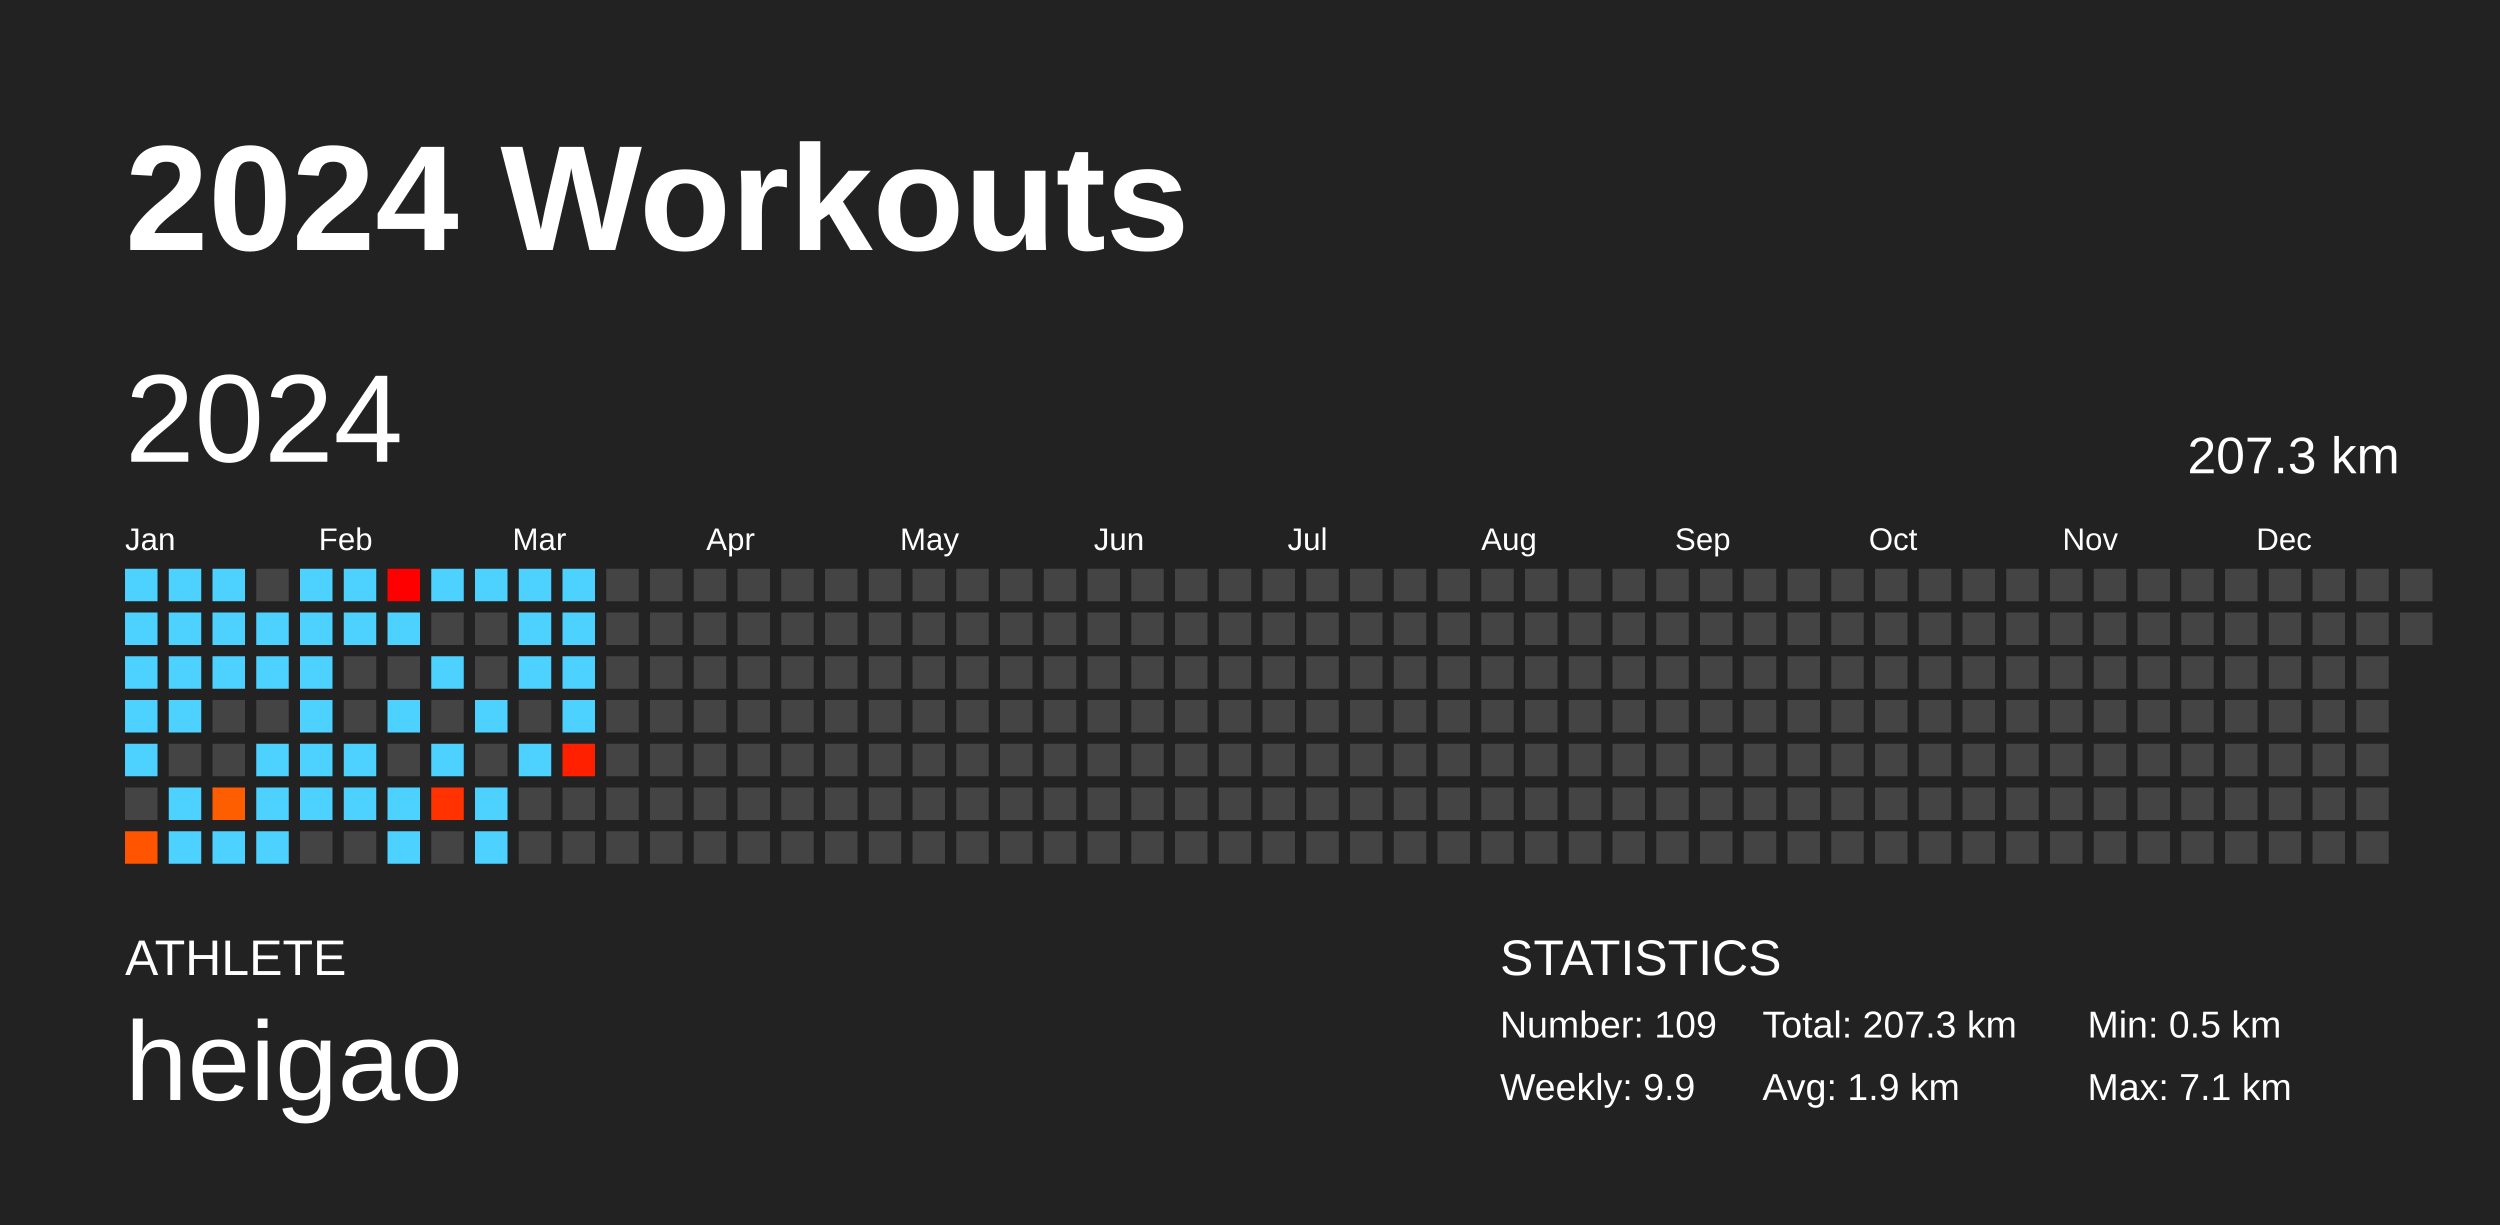
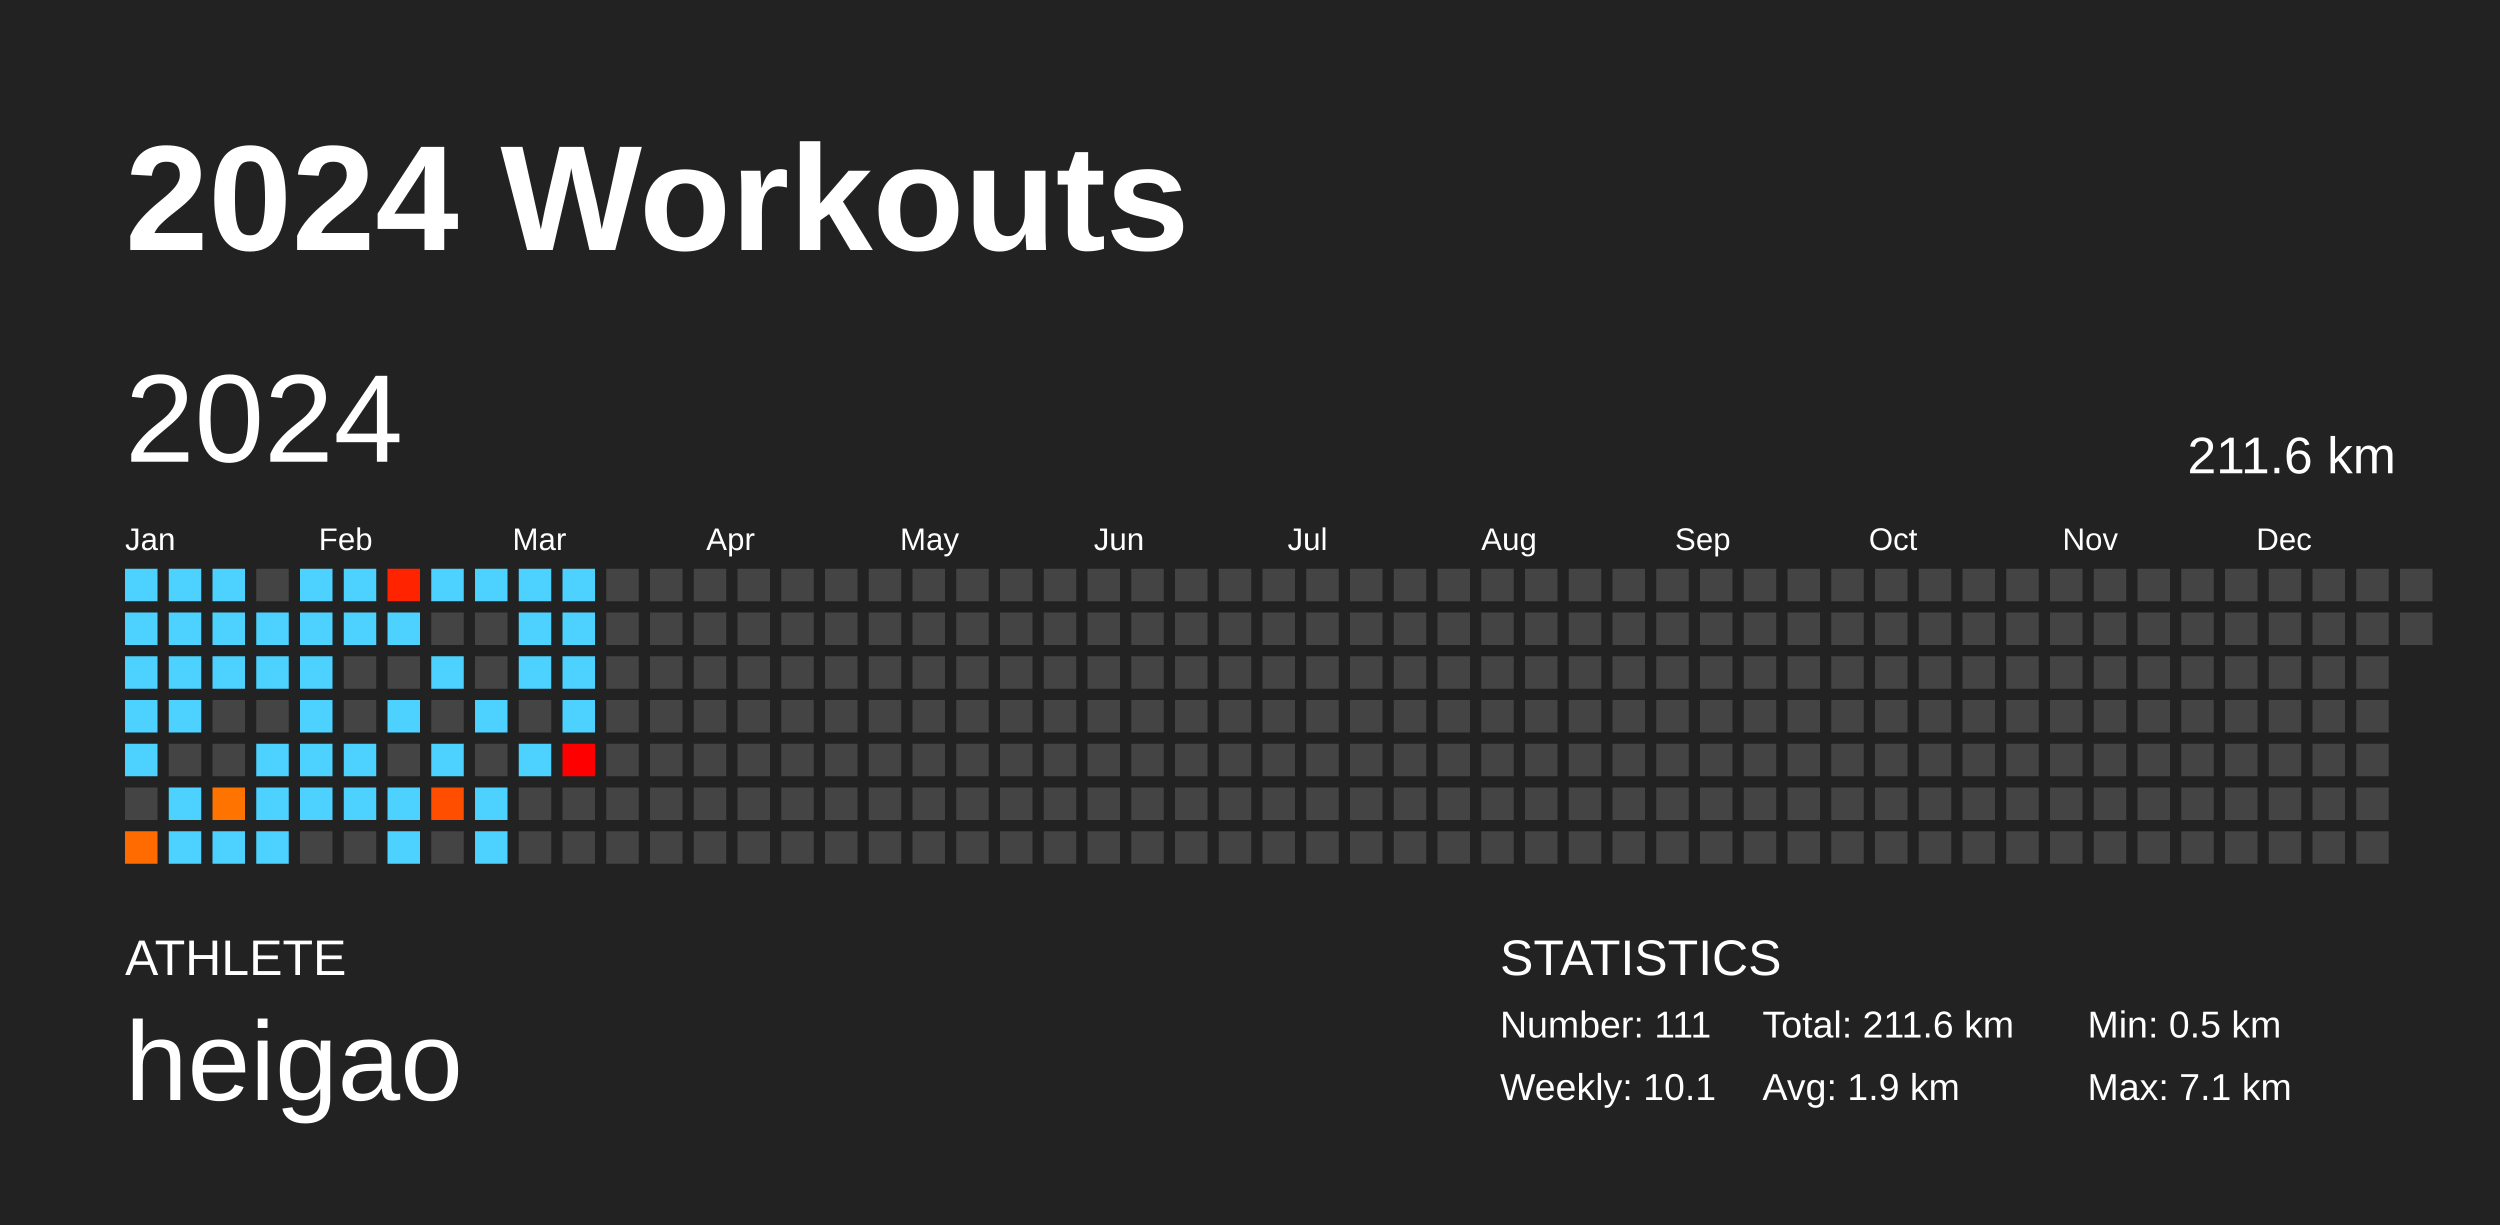
<svg xmlns="http://www.w3.org/2000/svg" baseProfile="full" height="98mm" version="1.1" viewBox="0,0,200,98" width="200mm">
  <defs />
  <rect fill="#222222" height="98" width="200" x="0" y="0" />
  <text fill="#FFFFFF" style="font-size:12px; font-family:Arial; font-weight:bold;" x="10" y="20">2024 Workouts</text>
  <text fill="#FFFFFF" style="font-size:4px; font-family:Arial" x="10" y="78">ATHLETE</text>
  <text fill="#FFFFFF" style="font-size:9px; font-family:Arial" x="10" y="88">heigao</text>
  <text fill="#FFFFFF" style="font-size:4px; font-family:Arial" x="120" y="78">STATISTICS</text>
-   <text fill="#FFFFFF" style="font-size:3px; font-family:Arial" x="120" y="83">Number: 109</text>
-   <text fill="#FFFFFF" style="font-size:3px; font-family:Arial" x="120" y="88">Weekly: 9.9</text>
-   <text fill="#FFFFFF" style="font-size:3px; font-family:Arial" x="141" y="83">Total: 207.3 km</text>
+   <text fill="#FFFFFF" style="font-size:3px; font-family:Arial" x="120" y="83">Number: 111</text>
+   <text fill="#FFFFFF" style="font-size:3px; font-family:Arial" x="120" y="88">Weekly: 10.1</text>
+   <text fill="#FFFFFF" style="font-size:3px; font-family:Arial" x="141" y="83">Total: 211.6 km</text>
  <text fill="#FFFFFF" style="font-size:3px; font-family:Arial" x="141" y="88">Avg: 1.9 km</text>
  <text fill="#FFFFFF" style="font-size:3px; font-family:Arial" x="167" y="83">Min: 0.5 km</text>
  <text fill="#FFFFFF" style="font-size:3px; font-family:Arial" x="167" y="88">Max: 7.1 km</text>
  <text dominant-baseline="hanging" fill="#FFFFFF" style="font-size:10.0px; font-family:Arial;" x="10" y="30">2024</text>
-   <text dominant-baseline="hanging" fill="#FFFFFF" style="font-size:4.125px; font-family:Arial;" x="175" y="35">207.3 km</text>
+   <text dominant-baseline="hanging" fill="#FFFFFF" style="font-size:4.125px; font-family:Arial;" x="175" y="35">211.6 km</text>
  <text fill="#FFFFFF" style="font-size:2.5px; font-family:Arial" x="10.0" y="44">Jan</text>
  <text fill="#FFFFFF" style="font-size:2.5px; font-family:Arial" x="25.5" y="44">Feb</text>
  <text fill="#FFFFFF" style="font-size:2.5px; font-family:Arial" x="41.0" y="44">Mar</text>
  <text fill="#FFFFFF" style="font-size:2.5px; font-family:Arial" x="56.5" y="44">Apr</text>
  <text fill="#FFFFFF" style="font-size:2.5px; font-family:Arial" x="72.0" y="44">May</text>
  <text fill="#FFFFFF" style="font-size:2.5px; font-family:Arial" x="87.5" y="44">Jun</text>
  <text fill="#FFFFFF" style="font-size:2.5px; font-family:Arial" x="103.0" y="44">Jul</text>
  <text fill="#FFFFFF" style="font-size:2.5px; font-family:Arial" x="118.5" y="44">Aug</text>
  <text fill="#FFFFFF" style="font-size:2.5px; font-family:Arial" x="134.0" y="44">Sep</text>
  <text fill="#FFFFFF" style="font-size:2.5px; font-family:Arial" x="149.5" y="44">Oct</text>
  <text fill="#FFFFFF" style="font-size:2.5px; font-family:Arial" x="165.0" y="44">Nov</text>
  <text fill="#FFFFFF" style="font-size:2.5px; font-family:Arial" x="180.5" y="44">Dec</text>
  <rect fill="#4dd2ff" height="2.6" width="2.6" x="10.0" y="45.5" />
  <rect fill="#4dd2ff" height="2.6" width="2.6" x="10.0" y="49.0" />
  <rect fill="#4dd2ff" height="2.6" width="2.6" x="10.0" y="52.5" />
  <rect fill="#4dd2ff" height="2.6" width="2.6" x="10.0" y="56.0" />
  <rect fill="#4dd2ff" height="2.6" width="2.6" x="10.0" y="59.5" />
  <rect fill="#444444" height="2.6" width="2.6" x="10.0" y="63.0" />
-   <rect fill="#ff5400" height="2.6" width="2.6" x="10.0" y="66.5" />
+   <rect fill="#ff6b00" height="2.6" width="2.6" x="10.0" y="66.5" />
  <rect fill="#4dd2ff" height="2.6" width="2.6" x="13.5" y="45.5" />
  <rect fill="#4dd2ff" height="2.6" width="2.6" x="13.5" y="49.0" />
  <rect fill="#4dd2ff" height="2.6" width="2.6" x="13.5" y="52.5" />
  <rect fill="#4dd2ff" height="2.6" width="2.6" x="13.5" y="56.0" />
  <rect fill="#444444" height="2.6" width="2.6" x="13.5" y="59.5" />
  <rect fill="#4dd2ff" height="2.6" width="2.6" x="13.5" y="63.0" />
  <rect fill="#4dd2ff" height="2.6" width="2.6" x="13.5" y="66.5" />
  <rect fill="#4dd2ff" height="2.6" width="2.6" x="17.0" y="45.5" />
  <rect fill="#4dd2ff" height="2.6" width="2.6" x="17.0" y="49.0" />
  <rect fill="#4dd2ff" height="2.6" width="2.6" x="17.0" y="52.5" />
  <rect fill="#444444" height="2.6" width="2.6" x="17.0" y="56.0" />
  <rect fill="#444444" height="2.6" width="2.6" x="17.0" y="59.5" />
-   <rect fill="#ff5e00" height="2.6" width="2.6" x="17.0" y="63.0" />
+   <rect fill="#ff7400" height="2.6" width="2.6" x="17.0" y="63.0" />
  <rect fill="#4dd2ff" height="2.6" width="2.6" x="17.0" y="66.5" />
  <rect fill="#444444" height="2.6" width="2.6" x="20.5" y="45.5" />
  <rect fill="#4dd2ff" height="2.6" width="2.6" x="20.5" y="49.0" />
  <rect fill="#4dd2ff" height="2.6" width="2.6" x="20.5" y="52.5" />
  <rect fill="#444444" height="2.6" width="2.6" x="20.5" y="56.0" />
  <rect fill="#4dd2ff" height="2.6" width="2.6" x="20.5" y="59.5" />
  <rect fill="#4dd2ff" height="2.6" width="2.6" x="20.5" y="63.0" />
  <rect fill="#4dd2ff" height="2.6" width="2.6" x="20.5" y="66.5" />
  <rect fill="#4dd2ff" height="2.6" width="2.6" x="24.0" y="45.5" />
  <rect fill="#4dd2ff" height="2.6" width="2.6" x="24.0" y="49.0" />
  <rect fill="#4dd2ff" height="2.6" width="2.6" x="24.0" y="52.5" />
  <rect fill="#4dd2ff" height="2.6" width="2.6" x="24.0" y="56.0" />
  <rect fill="#4dd2ff" height="2.6" width="2.6" x="24.0" y="59.5" />
  <rect fill="#4dd2ff" height="2.6" width="2.6" x="24.0" y="63.0" />
  <rect fill="#444444" height="2.6" width="2.6" x="24.0" y="66.5" />
  <rect fill="#4dd2ff" height="2.6" width="2.6" x="27.5" y="45.5" />
  <rect fill="#4dd2ff" height="2.6" width="2.6" x="27.5" y="49.0" />
  <rect fill="#444444" height="2.6" width="2.6" x="27.5" y="52.5" />
  <rect fill="#444444" height="2.6" width="2.6" x="27.5" y="56.0" />
  <rect fill="#4dd2ff" height="2.6" width="2.6" x="27.5" y="59.5" />
  <rect fill="#4dd2ff" height="2.6" width="2.6" x="27.5" y="63.0" />
  <rect fill="#444444" height="2.6" width="2.6" x="27.5" y="66.5" />
-   <rect fill="#ff0000" height="2.6" width="2.6" x="31.0" y="45.5" />
+   <rect fill="#ff2300" height="2.6" width="2.6" x="31.0" y="45.5" />
  <rect fill="#4dd2ff" height="2.6" width="2.6" x="31.0" y="49.0" />
  <rect fill="#444444" height="2.6" width="2.6" x="31.0" y="52.5" />
  <rect fill="#4dd2ff" height="2.6" width="2.6" x="31.0" y="56.0" />
  <rect fill="#444444" height="2.6" width="2.6" x="31.0" y="59.5" />
  <rect fill="#4dd2ff" height="2.6" width="2.6" x="31.0" y="63.0" />
  <rect fill="#4dd2ff" height="2.6" width="2.6" x="31.0" y="66.5" />
  <rect fill="#4dd2ff" height="2.6" width="2.6" x="34.5" y="45.5" />
  <rect fill="#444444" height="2.6" width="2.6" x="34.5" y="49.0" />
  <rect fill="#4dd2ff" height="2.6" width="2.6" x="34.5" y="52.5" />
  <rect fill="#444444" height="2.6" width="2.6" x="34.5" y="56.0" />
  <rect fill="#4dd2ff" height="2.6" width="2.6" x="34.5" y="59.5" />
-   <rect fill="#ff3200" height="2.6" width="2.6" x="34.5" y="63.0" />
+   <rect fill="#ff4e00" height="2.6" width="2.6" x="34.5" y="63.0" />
  <rect fill="#444444" height="2.6" width="2.6" x="34.5" y="66.5" />
  <rect fill="#4dd2ff" height="2.6" width="2.6" x="38.0" y="45.5" />
  <rect fill="#444444" height="2.6" width="2.6" x="38.0" y="49.0" />
  <rect fill="#444444" height="2.6" width="2.6" x="38.0" y="52.5" />
  <rect fill="#4dd2ff" height="2.6" width="2.6" x="38.0" y="56.0" />
  <rect fill="#444444" height="2.6" width="2.6" x="38.0" y="59.5" />
  <rect fill="#4dd2ff" height="2.6" width="2.6" x="38.0" y="63.0" />
  <rect fill="#4dd2ff" height="2.6" width="2.6" x="38.0" y="66.5" />
  <rect fill="#4dd2ff" height="2.6" width="2.6" x="41.5" y="45.5" />
  <rect fill="#4dd2ff" height="2.6" width="2.6" x="41.5" y="49.0" />
  <rect fill="#4dd2ff" height="2.6" width="2.6" x="41.5" y="52.5" />
  <rect fill="#444444" height="2.6" width="2.6" x="41.5" y="56.0" />
  <rect fill="#4dd2ff" height="2.6" width="2.6" x="41.5" y="59.5" />
  <rect fill="#444444" height="2.6" width="2.6" x="41.5" y="63.0" />
  <rect fill="#444444" height="2.6" width="2.6" x="41.5" y="66.5" />
  <rect fill="#4dd2ff" height="2.6" width="2.6" x="45.0" y="45.5" />
  <rect fill="#4dd2ff" height="2.6" width="2.6" x="45.0" y="49.0" />
  <rect fill="#4dd2ff" height="2.6" width="2.6" x="45.0" y="52.5" />
  <rect fill="#4dd2ff" height="2.6" width="2.6" x="45.0" y="56.0" />
-   <rect fill="#ff2000" height="2.6" width="2.6" x="45.0" y="59.5" />
+   <rect fill="#ff0000" height="2.6" width="2.6" x="45.0" y="59.5" />
  <rect fill="#444444" height="2.6" width="2.6" x="45.0" y="63.0" />
  <rect fill="#444444" height="2.6" width="2.6" x="45.0" y="66.5" />
  <rect fill="#444444" height="2.6" width="2.6" x="48.5" y="45.5" />
  <rect fill="#444444" height="2.6" width="2.6" x="48.5" y="49.0" />
  <rect fill="#444444" height="2.6" width="2.6" x="48.5" y="52.5" />
  <rect fill="#444444" height="2.6" width="2.6" x="48.5" y="56.0" />
  <rect fill="#444444" height="2.6" width="2.6" x="48.5" y="59.5" />
  <rect fill="#444444" height="2.6" width="2.6" x="48.5" y="63.0" />
  <rect fill="#444444" height="2.6" width="2.6" x="48.5" y="66.5" />
  <rect fill="#444444" height="2.6" width="2.6" x="52.0" y="45.5" />
  <rect fill="#444444" height="2.6" width="2.6" x="52.0" y="49.0" />
  <rect fill="#444444" height="2.6" width="2.6" x="52.0" y="52.5" />
  <rect fill="#444444" height="2.6" width="2.6" x="52.0" y="56.0" />
  <rect fill="#444444" height="2.6" width="2.6" x="52.0" y="59.5" />
  <rect fill="#444444" height="2.6" width="2.6" x="52.0" y="63.0" />
  <rect fill="#444444" height="2.6" width="2.6" x="52.0" y="66.5" />
  <rect fill="#444444" height="2.6" width="2.6" x="55.5" y="45.5" />
  <rect fill="#444444" height="2.6" width="2.6" x="55.5" y="49.0" />
  <rect fill="#444444" height="2.6" width="2.6" x="55.5" y="52.5" />
  <rect fill="#444444" height="2.6" width="2.6" x="55.5" y="56.0" />
  <rect fill="#444444" height="2.6" width="2.6" x="55.5" y="59.5" />
  <rect fill="#444444" height="2.6" width="2.6" x="55.5" y="63.0" />
  <rect fill="#444444" height="2.6" width="2.6" x="55.5" y="66.5" />
  <rect fill="#444444" height="2.6" width="2.6" x="59.0" y="45.5" />
  <rect fill="#444444" height="2.6" width="2.6" x="59.0" y="49.0" />
  <rect fill="#444444" height="2.6" width="2.6" x="59.0" y="52.5" />
  <rect fill="#444444" height="2.6" width="2.6" x="59.0" y="56.0" />
  <rect fill="#444444" height="2.6" width="2.6" x="59.0" y="59.5" />
  <rect fill="#444444" height="2.6" width="2.6" x="59.0" y="63.0" />
  <rect fill="#444444" height="2.6" width="2.6" x="59.0" y="66.5" />
  <rect fill="#444444" height="2.6" width="2.6" x="62.5" y="45.5" />
  <rect fill="#444444" height="2.6" width="2.6" x="62.5" y="49.0" />
  <rect fill="#444444" height="2.6" width="2.6" x="62.5" y="52.5" />
  <rect fill="#444444" height="2.6" width="2.6" x="62.5" y="56.0" />
  <rect fill="#444444" height="2.6" width="2.6" x="62.5" y="59.5" />
  <rect fill="#444444" height="2.6" width="2.6" x="62.5" y="63.0" />
  <rect fill="#444444" height="2.6" width="2.6" x="62.5" y="66.5" />
  <rect fill="#444444" height="2.6" width="2.6" x="66.0" y="45.5" />
  <rect fill="#444444" height="2.6" width="2.6" x="66.0" y="49.0" />
  <rect fill="#444444" height="2.6" width="2.6" x="66.0" y="52.5" />
  <rect fill="#444444" height="2.6" width="2.6" x="66.0" y="56.0" />
  <rect fill="#444444" height="2.6" width="2.6" x="66.0" y="59.5" />
  <rect fill="#444444" height="2.6" width="2.6" x="66.0" y="63.0" />
  <rect fill="#444444" height="2.6" width="2.6" x="66.0" y="66.5" />
  <rect fill="#444444" height="2.6" width="2.6" x="69.5" y="45.5" />
  <rect fill="#444444" height="2.6" width="2.6" x="69.5" y="49.0" />
  <rect fill="#444444" height="2.6" width="2.6" x="69.5" y="52.5" />
  <rect fill="#444444" height="2.6" width="2.6" x="69.5" y="56.0" />
  <rect fill="#444444" height="2.6" width="2.6" x="69.5" y="59.5" />
  <rect fill="#444444" height="2.6" width="2.6" x="69.5" y="63.0" />
  <rect fill="#444444" height="2.6" width="2.6" x="69.5" y="66.5" />
  <rect fill="#444444" height="2.6" width="2.6" x="73.0" y="45.5" />
  <rect fill="#444444" height="2.6" width="2.6" x="73.0" y="49.0" />
  <rect fill="#444444" height="2.6" width="2.6" x="73.0" y="52.5" />
  <rect fill="#444444" height="2.6" width="2.6" x="73.0" y="56.0" />
  <rect fill="#444444" height="2.6" width="2.6" x="73.0" y="59.5" />
  <rect fill="#444444" height="2.6" width="2.6" x="73.0" y="63.0" />
  <rect fill="#444444" height="2.6" width="2.6" x="73.0" y="66.5" />
  <rect fill="#444444" height="2.6" width="2.6" x="76.5" y="45.5" />
  <rect fill="#444444" height="2.6" width="2.6" x="76.5" y="49.0" />
  <rect fill="#444444" height="2.6" width="2.6" x="76.5" y="52.5" />
  <rect fill="#444444" height="2.6" width="2.6" x="76.5" y="56.0" />
  <rect fill="#444444" height="2.6" width="2.6" x="76.5" y="59.5" />
  <rect fill="#444444" height="2.6" width="2.6" x="76.5" y="63.0" />
  <rect fill="#444444" height="2.6" width="2.6" x="76.5" y="66.5" />
  <rect fill="#444444" height="2.6" width="2.6" x="80.0" y="45.5" />
  <rect fill="#444444" height="2.6" width="2.6" x="80.0" y="49.0" />
  <rect fill="#444444" height="2.6" width="2.6" x="80.0" y="52.5" />
  <rect fill="#444444" height="2.6" width="2.6" x="80.0" y="56.0" />
  <rect fill="#444444" height="2.6" width="2.6" x="80.0" y="59.5" />
  <rect fill="#444444" height="2.6" width="2.6" x="80.0" y="63.0" />
  <rect fill="#444444" height="2.6" width="2.6" x="80.0" y="66.5" />
  <rect fill="#444444" height="2.6" width="2.6" x="83.5" y="45.5" />
  <rect fill="#444444" height="2.6" width="2.6" x="83.5" y="49.0" />
  <rect fill="#444444" height="2.6" width="2.6" x="83.5" y="52.5" />
  <rect fill="#444444" height="2.6" width="2.6" x="83.5" y="56.0" />
  <rect fill="#444444" height="2.6" width="2.6" x="83.5" y="59.5" />
  <rect fill="#444444" height="2.6" width="2.6" x="83.5" y="63.0" />
  <rect fill="#444444" height="2.6" width="2.6" x="83.5" y="66.5" />
  <rect fill="#444444" height="2.6" width="2.6" x="87.0" y="45.5" />
  <rect fill="#444444" height="2.6" width="2.6" x="87.0" y="49.0" />
  <rect fill="#444444" height="2.6" width="2.6" x="87.0" y="52.5" />
  <rect fill="#444444" height="2.6" width="2.6" x="87.0" y="56.0" />
  <rect fill="#444444" height="2.6" width="2.6" x="87.0" y="59.5" />
  <rect fill="#444444" height="2.6" width="2.6" x="87.0" y="63.0" />
  <rect fill="#444444" height="2.6" width="2.6" x="87.0" y="66.5" />
  <rect fill="#444444" height="2.6" width="2.6" x="90.5" y="45.5" />
  <rect fill="#444444" height="2.6" width="2.6" x="90.5" y="49.0" />
  <rect fill="#444444" height="2.6" width="2.6" x="90.5" y="52.5" />
  <rect fill="#444444" height="2.6" width="2.6" x="90.5" y="56.0" />
  <rect fill="#444444" height="2.6" width="2.6" x="90.5" y="59.5" />
  <rect fill="#444444" height="2.6" width="2.6" x="90.5" y="63.0" />
  <rect fill="#444444" height="2.6" width="2.6" x="90.5" y="66.5" />
  <rect fill="#444444" height="2.6" width="2.6" x="94.0" y="45.5" />
  <rect fill="#444444" height="2.6" width="2.6" x="94.0" y="49.0" />
  <rect fill="#444444" height="2.6" width="2.6" x="94.0" y="52.5" />
  <rect fill="#444444" height="2.6" width="2.6" x="94.0" y="56.0" />
  <rect fill="#444444" height="2.6" width="2.6" x="94.0" y="59.5" />
  <rect fill="#444444" height="2.6" width="2.6" x="94.0" y="63.0" />
  <rect fill="#444444" height="2.6" width="2.6" x="94.0" y="66.5" />
  <rect fill="#444444" height="2.6" width="2.6" x="97.5" y="45.5" />
  <rect fill="#444444" height="2.6" width="2.6" x="97.5" y="49.0" />
  <rect fill="#444444" height="2.6" width="2.6" x="97.5" y="52.5" />
  <rect fill="#444444" height="2.6" width="2.6" x="97.5" y="56.0" />
  <rect fill="#444444" height="2.6" width="2.6" x="97.5" y="59.5" />
  <rect fill="#444444" height="2.6" width="2.6" x="97.5" y="63.0" />
  <rect fill="#444444" height="2.6" width="2.6" x="97.5" y="66.5" />
  <rect fill="#444444" height="2.6" width="2.6" x="101.0" y="45.5" />
  <rect fill="#444444" height="2.6" width="2.6" x="101.0" y="49.0" />
  <rect fill="#444444" height="2.6" width="2.6" x="101.0" y="52.5" />
  <rect fill="#444444" height="2.6" width="2.6" x="101.0" y="56.0" />
  <rect fill="#444444" height="2.6" width="2.6" x="101.0" y="59.5" />
  <rect fill="#444444" height="2.6" width="2.6" x="101.0" y="63.0" />
  <rect fill="#444444" height="2.6" width="2.6" x="101.0" y="66.5" />
  <rect fill="#444444" height="2.6" width="2.6" x="104.5" y="45.5" />
  <rect fill="#444444" height="2.6" width="2.6" x="104.5" y="49.0" />
  <rect fill="#444444" height="2.6" width="2.6" x="104.5" y="52.5" />
  <rect fill="#444444" height="2.6" width="2.6" x="104.5" y="56.0" />
  <rect fill="#444444" height="2.6" width="2.6" x="104.5" y="59.5" />
  <rect fill="#444444" height="2.6" width="2.6" x="104.5" y="63.0" />
  <rect fill="#444444" height="2.6" width="2.6" x="104.5" y="66.5" />
  <rect fill="#444444" height="2.6" width="2.6" x="108.0" y="45.5" />
  <rect fill="#444444" height="2.6" width="2.6" x="108.0" y="49.0" />
  <rect fill="#444444" height="2.6" width="2.6" x="108.0" y="52.5" />
  <rect fill="#444444" height="2.6" width="2.6" x="108.0" y="56.0" />
  <rect fill="#444444" height="2.6" width="2.6" x="108.0" y="59.5" />
  <rect fill="#444444" height="2.6" width="2.6" x="108.0" y="63.0" />
  <rect fill="#444444" height="2.6" width="2.6" x="108.0" y="66.5" />
  <rect fill="#444444" height="2.6" width="2.6" x="111.5" y="45.5" />
  <rect fill="#444444" height="2.6" width="2.6" x="111.5" y="49.0" />
  <rect fill="#444444" height="2.6" width="2.6" x="111.5" y="52.5" />
  <rect fill="#444444" height="2.6" width="2.6" x="111.5" y="56.0" />
  <rect fill="#444444" height="2.6" width="2.6" x="111.5" y="59.5" />
  <rect fill="#444444" height="2.6" width="2.6" x="111.5" y="63.0" />
  <rect fill="#444444" height="2.6" width="2.6" x="111.5" y="66.5" />
  <rect fill="#444444" height="2.6" width="2.6" x="115.0" y="45.5" />
  <rect fill="#444444" height="2.6" width="2.6" x="115.0" y="49.0" />
  <rect fill="#444444" height="2.6" width="2.6" x="115.0" y="52.5" />
  <rect fill="#444444" height="2.6" width="2.6" x="115.0" y="56.0" />
  <rect fill="#444444" height="2.6" width="2.6" x="115.0" y="59.5" />
  <rect fill="#444444" height="2.6" width="2.6" x="115.0" y="63.0" />
  <rect fill="#444444" height="2.6" width="2.6" x="115.0" y="66.5" />
  <rect fill="#444444" height="2.6" width="2.6" x="118.5" y="45.5" />
  <rect fill="#444444" height="2.6" width="2.6" x="118.5" y="49.0" />
  <rect fill="#444444" height="2.6" width="2.6" x="118.5" y="52.5" />
  <rect fill="#444444" height="2.6" width="2.6" x="118.5" y="56.0" />
  <rect fill="#444444" height="2.6" width="2.6" x="118.5" y="59.5" />
  <rect fill="#444444" height="2.6" width="2.6" x="118.5" y="63.0" />
  <rect fill="#444444" height="2.6" width="2.6" x="118.5" y="66.5" />
  <rect fill="#444444" height="2.6" width="2.6" x="122.0" y="45.5" />
  <rect fill="#444444" height="2.6" width="2.6" x="122.0" y="49.0" />
  <rect fill="#444444" height="2.6" width="2.6" x="122.0" y="52.5" />
  <rect fill="#444444" height="2.6" width="2.6" x="122.0" y="56.0" />
  <rect fill="#444444" height="2.6" width="2.6" x="122.0" y="59.5" />
  <rect fill="#444444" height="2.6" width="2.6" x="122.0" y="63.0" />
  <rect fill="#444444" height="2.6" width="2.6" x="122.0" y="66.5" />
  <rect fill="#444444" height="2.6" width="2.6" x="125.5" y="45.5" />
  <rect fill="#444444" height="2.6" width="2.6" x="125.5" y="49.0" />
  <rect fill="#444444" height="2.6" width="2.6" x="125.5" y="52.5" />
  <rect fill="#444444" height="2.6" width="2.6" x="125.5" y="56.0" />
  <rect fill="#444444" height="2.6" width="2.6" x="125.5" y="59.5" />
  <rect fill="#444444" height="2.6" width="2.6" x="125.5" y="63.0" />
  <rect fill="#444444" height="2.6" width="2.6" x="125.5" y="66.5" />
  <rect fill="#444444" height="2.6" width="2.6" x="129.0" y="45.5" />
  <rect fill="#444444" height="2.6" width="2.6" x="129.0" y="49.0" />
  <rect fill="#444444" height="2.6" width="2.6" x="129.0" y="52.5" />
  <rect fill="#444444" height="2.6" width="2.6" x="129.0" y="56.0" />
  <rect fill="#444444" height="2.6" width="2.6" x="129.0" y="59.5" />
  <rect fill="#444444" height="2.6" width="2.6" x="129.0" y="63.0" />
  <rect fill="#444444" height="2.6" width="2.6" x="129.0" y="66.5" />
  <rect fill="#444444" height="2.6" width="2.6" x="132.5" y="45.5" />
  <rect fill="#444444" height="2.6" width="2.6" x="132.5" y="49.0" />
  <rect fill="#444444" height="2.6" width="2.6" x="132.5" y="52.5" />
  <rect fill="#444444" height="2.6" width="2.6" x="132.5" y="56.0" />
  <rect fill="#444444" height="2.6" width="2.6" x="132.5" y="59.5" />
  <rect fill="#444444" height="2.6" width="2.6" x="132.5" y="63.0" />
  <rect fill="#444444" height="2.6" width="2.6" x="132.5" y="66.5" />
  <rect fill="#444444" height="2.6" width="2.6" x="136.0" y="45.5" />
  <rect fill="#444444" height="2.6" width="2.6" x="136.0" y="49.0" />
  <rect fill="#444444" height="2.6" width="2.6" x="136.0" y="52.5" />
  <rect fill="#444444" height="2.6" width="2.6" x="136.0" y="56.0" />
  <rect fill="#444444" height="2.6" width="2.6" x="136.0" y="59.5" />
  <rect fill="#444444" height="2.6" width="2.6" x="136.0" y="63.0" />
  <rect fill="#444444" height="2.6" width="2.6" x="136.0" y="66.5" />
  <rect fill="#444444" height="2.6" width="2.6" x="139.5" y="45.5" />
  <rect fill="#444444" height="2.6" width="2.6" x="139.5" y="49.0" />
  <rect fill="#444444" height="2.6" width="2.6" x="139.5" y="52.5" />
  <rect fill="#444444" height="2.6" width="2.6" x="139.5" y="56.0" />
  <rect fill="#444444" height="2.6" width="2.6" x="139.5" y="59.5" />
  <rect fill="#444444" height="2.6" width="2.6" x="139.5" y="63.0" />
  <rect fill="#444444" height="2.6" width="2.6" x="139.5" y="66.5" />
  <rect fill="#444444" height="2.6" width="2.6" x="143.0" y="45.5" />
  <rect fill="#444444" height="2.6" width="2.6" x="143.0" y="49.0" />
  <rect fill="#444444" height="2.6" width="2.6" x="143.0" y="52.5" />
  <rect fill="#444444" height="2.6" width="2.6" x="143.0" y="56.0" />
  <rect fill="#444444" height="2.6" width="2.6" x="143.0" y="59.5" />
  <rect fill="#444444" height="2.6" width="2.6" x="143.0" y="63.0" />
  <rect fill="#444444" height="2.6" width="2.6" x="143.0" y="66.5" />
  <rect fill="#444444" height="2.6" width="2.6" x="146.5" y="45.5" />
  <rect fill="#444444" height="2.6" width="2.6" x="146.5" y="49.0" />
  <rect fill="#444444" height="2.6" width="2.6" x="146.5" y="52.5" />
  <rect fill="#444444" height="2.6" width="2.6" x="146.5" y="56.0" />
  <rect fill="#444444" height="2.6" width="2.6" x="146.5" y="59.5" />
  <rect fill="#444444" height="2.6" width="2.6" x="146.5" y="63.0" />
  <rect fill="#444444" height="2.6" width="2.6" x="146.5" y="66.5" />
  <rect fill="#444444" height="2.6" width="2.6" x="150.0" y="45.5" />
  <rect fill="#444444" height="2.6" width="2.6" x="150.0" y="49.0" />
  <rect fill="#444444" height="2.6" width="2.6" x="150.0" y="52.5" />
  <rect fill="#444444" height="2.6" width="2.6" x="150.0" y="56.0" />
  <rect fill="#444444" height="2.6" width="2.6" x="150.0" y="59.5" />
  <rect fill="#444444" height="2.6" width="2.6" x="150.0" y="63.0" />
  <rect fill="#444444" height="2.6" width="2.6" x="150.0" y="66.5" />
  <rect fill="#444444" height="2.6" width="2.6" x="153.5" y="45.5" />
  <rect fill="#444444" height="2.6" width="2.6" x="153.5" y="49.0" />
  <rect fill="#444444" height="2.6" width="2.6" x="153.5" y="52.5" />
  <rect fill="#444444" height="2.6" width="2.6" x="153.5" y="56.0" />
  <rect fill="#444444" height="2.6" width="2.6" x="153.5" y="59.5" />
  <rect fill="#444444" height="2.6" width="2.6" x="153.5" y="63.0" />
  <rect fill="#444444" height="2.6" width="2.6" x="153.5" y="66.5" />
  <rect fill="#444444" height="2.6" width="2.6" x="157.0" y="45.5" />
  <rect fill="#444444" height="2.6" width="2.6" x="157.0" y="49.0" />
  <rect fill="#444444" height="2.6" width="2.6" x="157.0" y="52.5" />
  <rect fill="#444444" height="2.6" width="2.6" x="157.0" y="56.0" />
  <rect fill="#444444" height="2.6" width="2.6" x="157.0" y="59.5" />
  <rect fill="#444444" height="2.6" width="2.6" x="157.0" y="63.0" />
  <rect fill="#444444" height="2.6" width="2.6" x="157.0" y="66.5" />
  <rect fill="#444444" height="2.6" width="2.6" x="160.5" y="45.5" />
  <rect fill="#444444" height="2.6" width="2.6" x="160.5" y="49.0" />
  <rect fill="#444444" height="2.6" width="2.6" x="160.5" y="52.5" />
  <rect fill="#444444" height="2.6" width="2.6" x="160.5" y="56.0" />
  <rect fill="#444444" height="2.6" width="2.6" x="160.5" y="59.5" />
  <rect fill="#444444" height="2.6" width="2.6" x="160.5" y="63.0" />
  <rect fill="#444444" height="2.6" width="2.6" x="160.5" y="66.5" />
  <rect fill="#444444" height="2.6" width="2.6" x="164.0" y="45.5" />
  <rect fill="#444444" height="2.6" width="2.6" x="164.0" y="49.0" />
  <rect fill="#444444" height="2.6" width="2.6" x="164.0" y="52.5" />
  <rect fill="#444444" height="2.6" width="2.6" x="164.0" y="56.0" />
  <rect fill="#444444" height="2.6" width="2.6" x="164.0" y="59.5" />
  <rect fill="#444444" height="2.6" width="2.6" x="164.0" y="63.0" />
  <rect fill="#444444" height="2.6" width="2.6" x="164.0" y="66.5" />
  <rect fill="#444444" height="2.6" width="2.6" x="167.5" y="45.5" />
  <rect fill="#444444" height="2.6" width="2.6" x="167.5" y="49.0" />
  <rect fill="#444444" height="2.6" width="2.6" x="167.5" y="52.5" />
  <rect fill="#444444" height="2.6" width="2.6" x="167.5" y="56.0" />
  <rect fill="#444444" height="2.6" width="2.6" x="167.5" y="59.5" />
  <rect fill="#444444" height="2.6" width="2.6" x="167.5" y="63.0" />
  <rect fill="#444444" height="2.6" width="2.6" x="167.5" y="66.5" />
  <rect fill="#444444" height="2.6" width="2.6" x="171.0" y="45.5" />
  <rect fill="#444444" height="2.6" width="2.6" x="171.0" y="49.0" />
  <rect fill="#444444" height="2.6" width="2.6" x="171.0" y="52.5" />
  <rect fill="#444444" height="2.6" width="2.6" x="171.0" y="56.0" />
  <rect fill="#444444" height="2.6" width="2.6" x="171.0" y="59.5" />
  <rect fill="#444444" height="2.6" width="2.6" x="171.0" y="63.0" />
  <rect fill="#444444" height="2.6" width="2.6" x="171.0" y="66.5" />
  <rect fill="#444444" height="2.6" width="2.6" x="174.5" y="45.5" />
  <rect fill="#444444" height="2.6" width="2.6" x="174.5" y="49.0" />
  <rect fill="#444444" height="2.6" width="2.6" x="174.5" y="52.5" />
  <rect fill="#444444" height="2.6" width="2.6" x="174.5" y="56.0" />
  <rect fill="#444444" height="2.6" width="2.6" x="174.5" y="59.5" />
  <rect fill="#444444" height="2.6" width="2.6" x="174.5" y="63.0" />
  <rect fill="#444444" height="2.6" width="2.6" x="174.5" y="66.5" />
  <rect fill="#444444" height="2.6" width="2.6" x="178.0" y="45.5" />
  <rect fill="#444444" height="2.6" width="2.6" x="178.0" y="49.0" />
  <rect fill="#444444" height="2.6" width="2.6" x="178.0" y="52.5" />
  <rect fill="#444444" height="2.6" width="2.6" x="178.0" y="56.0" />
  <rect fill="#444444" height="2.6" width="2.6" x="178.0" y="59.5" />
  <rect fill="#444444" height="2.6" width="2.6" x="178.0" y="63.0" />
  <rect fill="#444444" height="2.6" width="2.6" x="178.0" y="66.5" />
  <rect fill="#444444" height="2.6" width="2.6" x="181.5" y="45.5" />
  <rect fill="#444444" height="2.6" width="2.6" x="181.5" y="49.0" />
  <rect fill="#444444" height="2.6" width="2.6" x="181.5" y="52.5" />
  <rect fill="#444444" height="2.6" width="2.6" x="181.5" y="56.0" />
  <rect fill="#444444" height="2.6" width="2.6" x="181.5" y="59.5" />
  <rect fill="#444444" height="2.6" width="2.6" x="181.5" y="63.0" />
  <rect fill="#444444" height="2.6" width="2.6" x="181.5" y="66.5" />
  <rect fill="#444444" height="2.6" width="2.6" x="185.0" y="45.5" />
  <rect fill="#444444" height="2.6" width="2.6" x="185.0" y="49.0" />
  <rect fill="#444444" height="2.6" width="2.6" x="185.0" y="52.5" />
  <rect fill="#444444" height="2.6" width="2.6" x="185.0" y="56.0" />
  <rect fill="#444444" height="2.6" width="2.6" x="185.0" y="59.5" />
  <rect fill="#444444" height="2.6" width="2.6" x="185.0" y="63.0" />
  <rect fill="#444444" height="2.6" width="2.6" x="185.0" y="66.5" />
  <rect fill="#444444" height="2.6" width="2.6" x="188.5" y="45.5" />
  <rect fill="#444444" height="2.6" width="2.6" x="188.5" y="49.0" />
  <rect fill="#444444" height="2.6" width="2.6" x="188.5" y="52.5" />
  <rect fill="#444444" height="2.6" width="2.6" x="188.5" y="56.0" />
  <rect fill="#444444" height="2.6" width="2.6" x="188.5" y="59.5" />
  <rect fill="#444444" height="2.6" width="2.6" x="188.5" y="63.0" />
  <rect fill="#444444" height="2.6" width="2.6" x="188.5" y="66.5" />
  <rect fill="#444444" height="2.6" width="2.6" x="192.0" y="45.5" />
  <rect fill="#444444" height="2.6" width="2.6" x="192.0" y="49.0" />
</svg>
